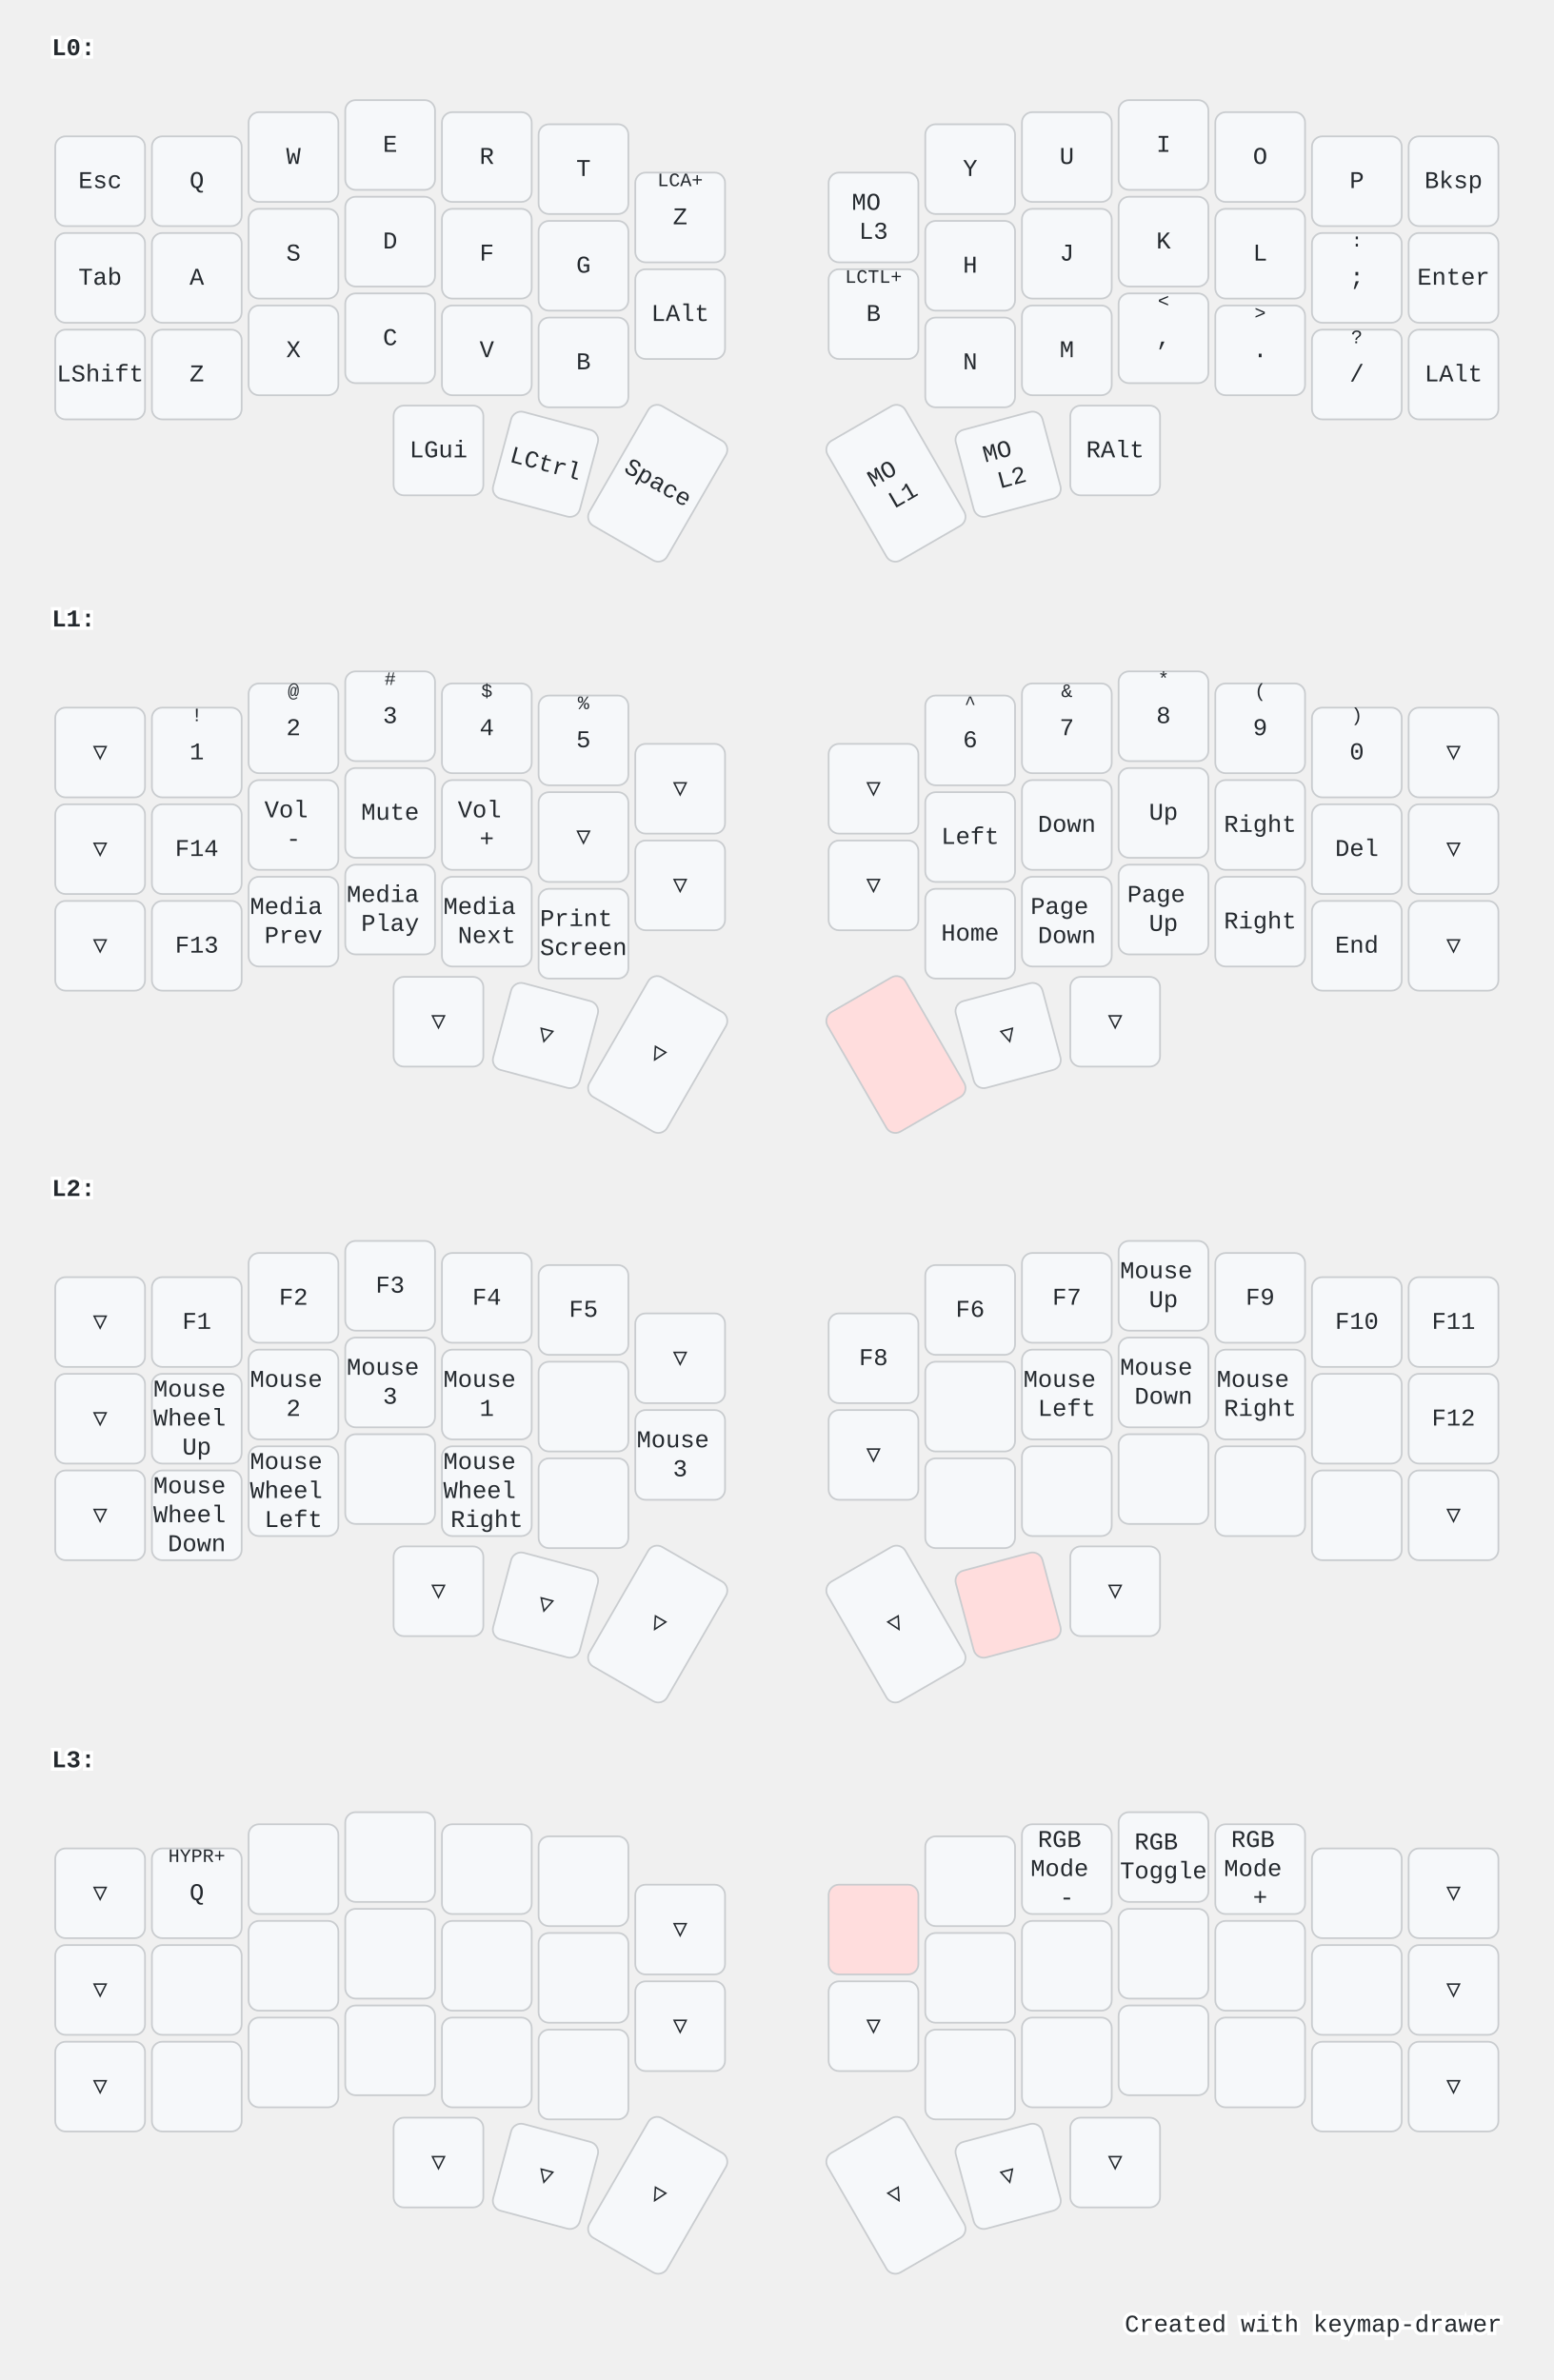
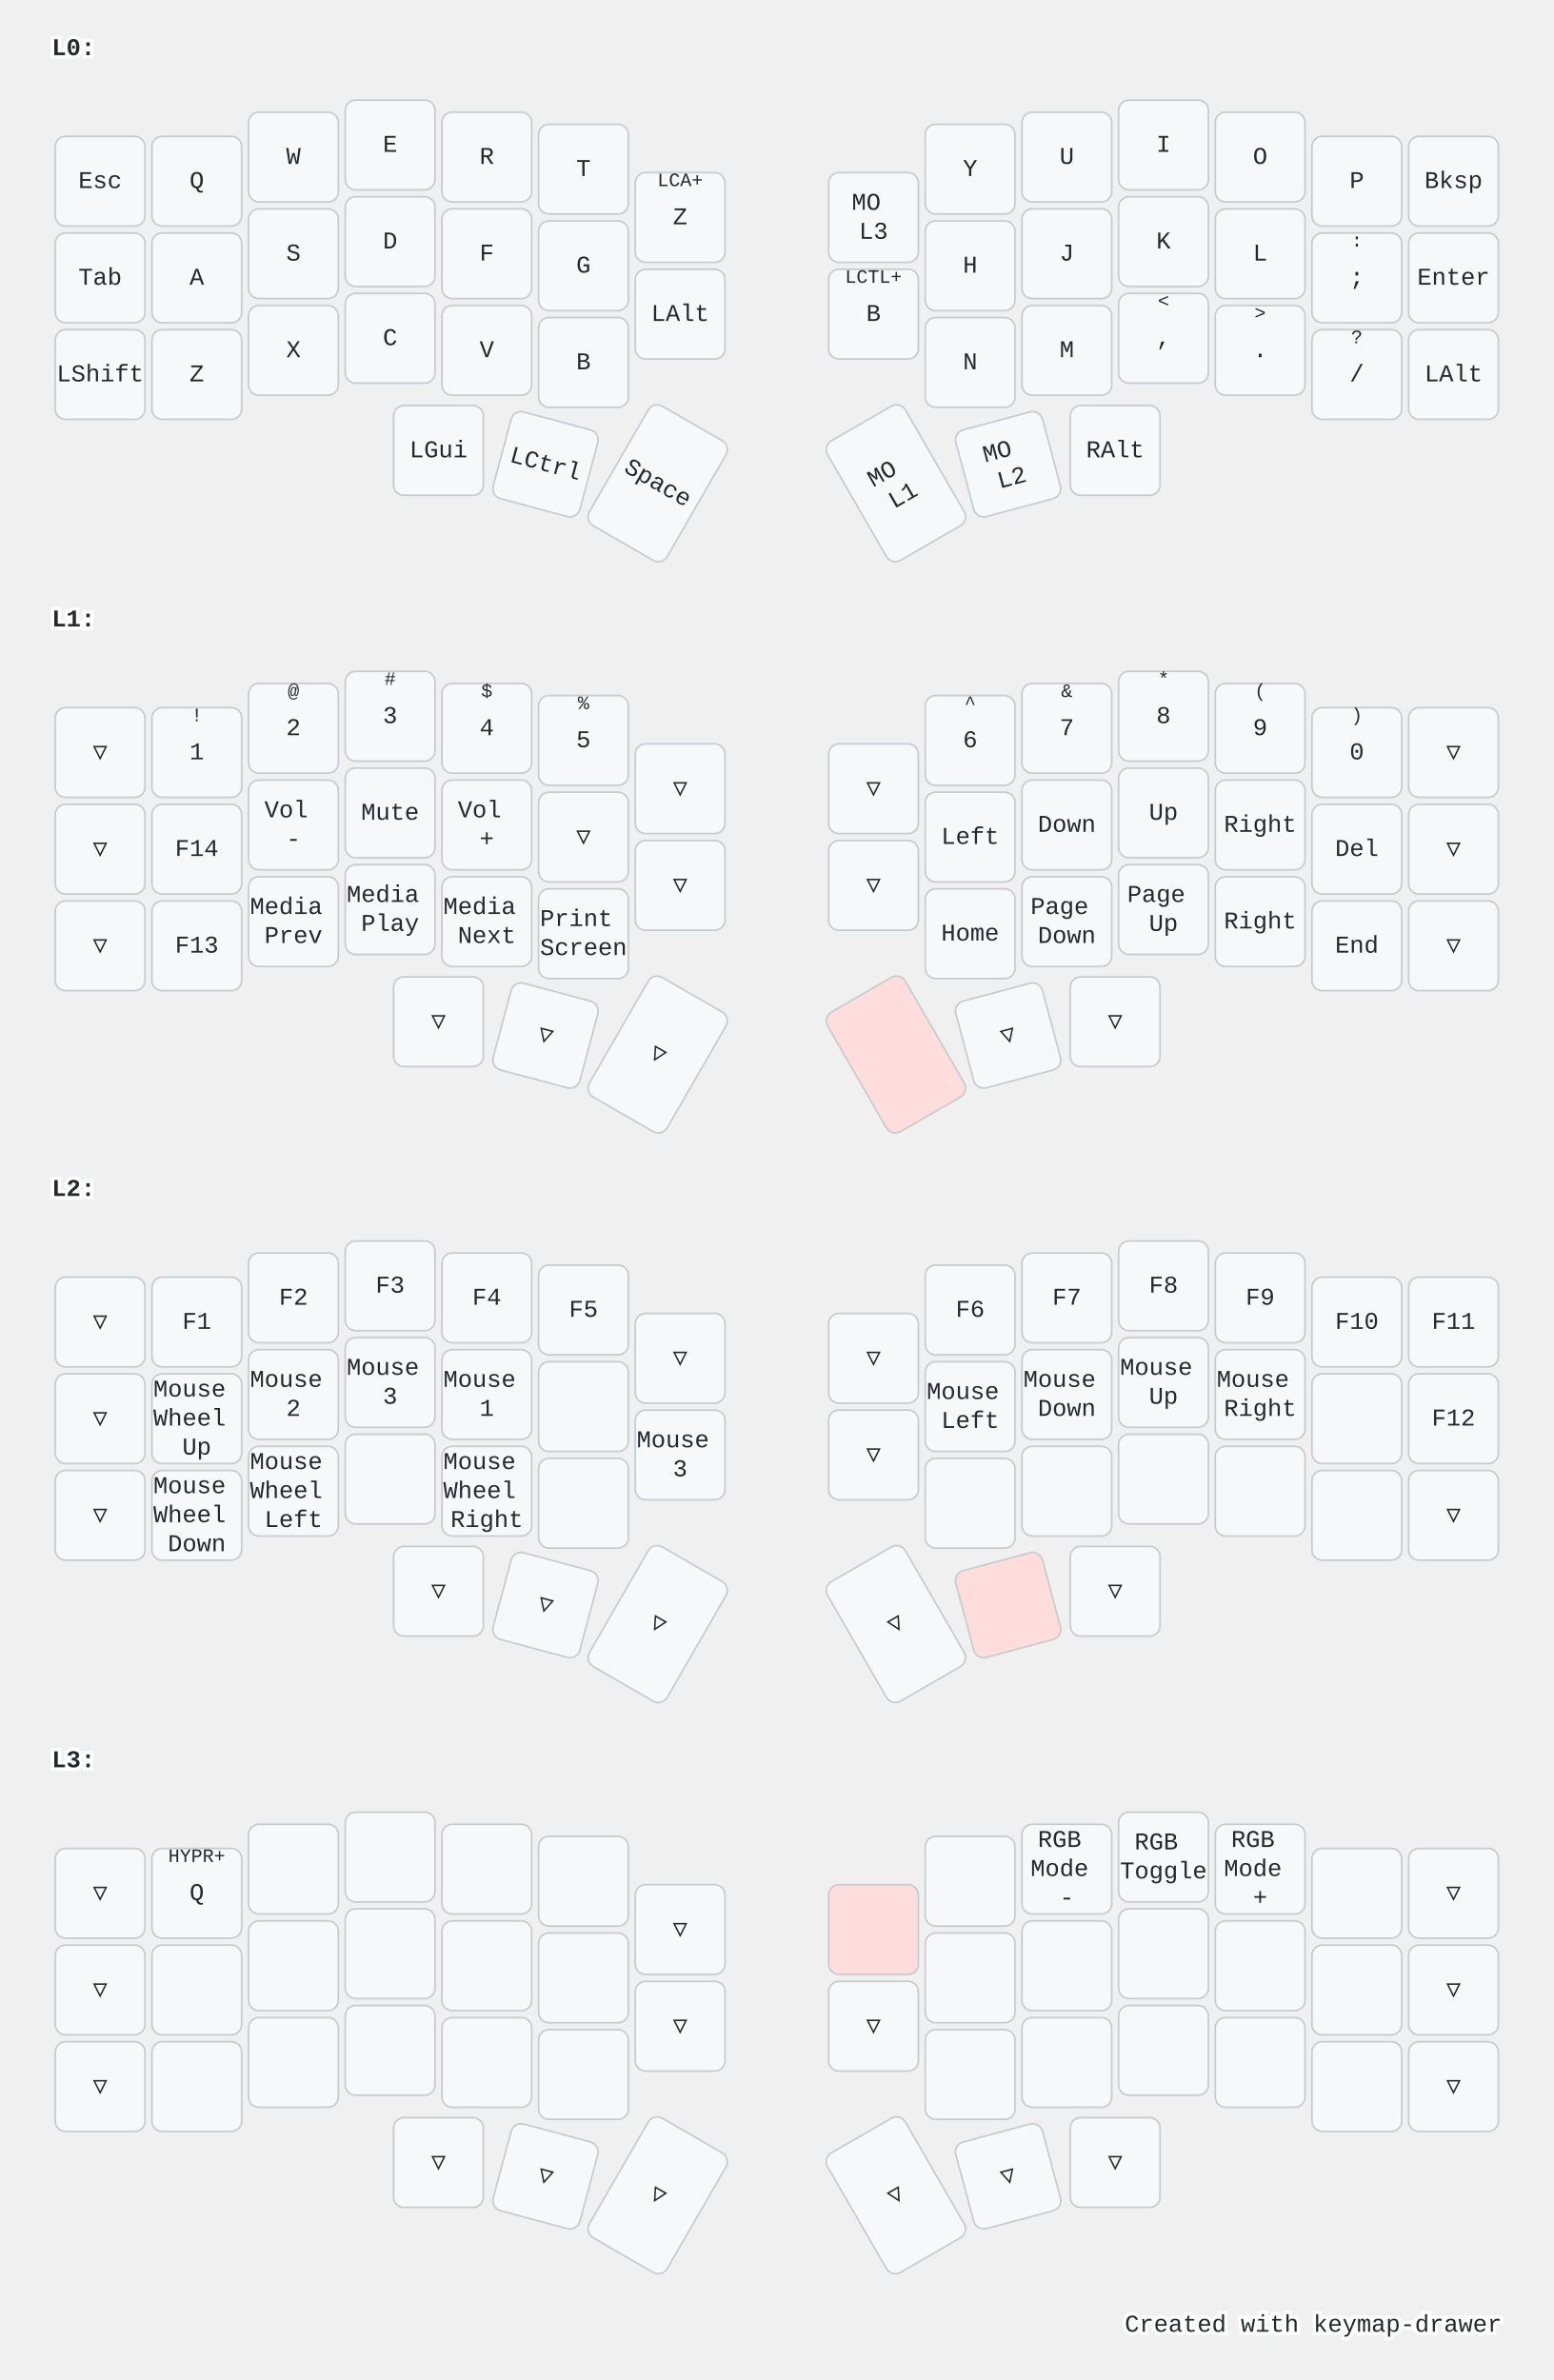
<svg xmlns="http://www.w3.org/2000/svg" width="900" height="1379" viewBox="0 0 900 1379" class="keymap">
  <style>/* inherit to force styles through use tags */
svg path {
    fill: inherit;
}

/* font and background color specifications */
svg.keymap {
    font-family: SFMono-Regular,Consolas,Liberation Mono,Menlo,monospace;
    font-size: 14px;
    font-kerning: normal;
    text-rendering: optimizeLegibility;
    fill: #24292e;
}

/* default key styling */
rect.key {
    fill: #f6f8fa;
}

rect.key, rect.combo {
    stroke: #c9cccf;
    stroke-width: 1;
}

/* default key side styling, only used is draw_key_sides is set */
rect.side {
    filter: brightness(90%);
}

/* color accent for combo boxes */
rect.combo, rect.combo-separate {
    fill: #cdf;
}

/* color accent for held keys */
rect.held, rect.combo.held {
    fill: #fdd;
}

/* color accent for ghost (optional) keys */
rect.ghost, rect.combo.ghost {
    stroke-dasharray: 4, 4;
    stroke-width: 2;
}

text {
    text-anchor: middle;
    dominant-baseline: middle;
}

/* styling for layer labels */
text.label {
    font-weight: bold;
    text-anchor: start;
    stroke: white;
    stroke-width: 4;
    paint-order: stroke;
}

/* styling for optional footer */
text.footer {
    text-anchor: end;
    dominant-baseline: auto;
    stroke: white;
    stroke-width: 4;
    paint-order: stroke;
}

/* styling for combo tap, and key non-tap label text */
text.combo, text.hold, text.shifted, text.left, text.right {
    font-size: 11px;
}

text.hold {
    text-anchor: middle;
    dominant-baseline: auto;
}

text.shifted {
    text-anchor: middle;
    dominant-baseline: hanging;
}

text.left {
    text-anchor: start;
}

text.right {
    text-anchor: end;
}

text.layer-activator {
    text-decoration: underline;
}

/* styling for hold/shifted label text in combo box */
text.combo.hold, text.combo.shifted, text.combo.left, text.combo.right {
    font-size: 8px;
}

/* lighter symbol for transparent keys */
text.trans {
    fill: #7b7e81;
}

/* styling for combo dendrons */
path.combo {
    stroke-width: 1;
    stroke: gray;
    fill: none;
}

/* Start Tabler Icons Cleanup */
/* cannot use height/width with glyphs */
.icon-tabler &gt; path {
    fill: inherit;
    stroke: inherit;
    stroke-width: 2;
}
/* hide tabler's default box */
.icon-tabler &gt; path[stroke="none"][fill="none"] {
    visibility: hidden;
}
/* End Tabler Icons Cleanup */

@media (prefers-color-scheme: dark) {
svg.keymap { fill: #d1d6db; }
rect.key { fill: #3f4750; }
rect.key, rect.combo { stroke: #60666c; }
rect.combo, rect.combo-separate { fill: #1f3d7a; }
rect.held, rect.combo.held { fill: #854747; }
text.label, text.footer { stroke: black; }
text.trans { fill: #7e8184; }
path.combo { stroke: #7f7f7f; }

}</style>
  <g transform="translate(30, 0)" class="layer-L0">
    <text x="0" y="28" class="label" id="L0">L0:</text>
    <g transform="translate(0, 56)">
      <g transform="translate(28, 49)" class="key keypos-0">
        <rect rx="6" ry="6" x="-26" y="-26" width="52" height="52" class="key" />
        <text x="0" y="0" class="key tap">Esc</text>
      </g>
      <g transform="translate(84, 49)" class="key keypos-1">
        <rect rx="6" ry="6" x="-26" y="-26" width="52" height="52" class="key" />
        <text x="0" y="0" class="key tap">Q</text>
      </g>
      <g transform="translate(140, 35)" class="key keypos-2">
        <rect rx="6" ry="6" x="-26" y="-26" width="52" height="52" class="key" />
        <text x="0" y="0" class="key tap">W</text>
      </g>
      <g transform="translate(196, 28)" class="key keypos-3">
        <rect rx="6" ry="6" x="-26" y="-26" width="52" height="52" class="key" />
        <text x="0" y="0" class="key tap">E</text>
      </g>
      <g transform="translate(252, 35)" class="key keypos-4">
        <rect rx="6" ry="6" x="-26" y="-26" width="52" height="52" class="key" />
        <text x="0" y="0" class="key tap">R</text>
      </g>
      <g transform="translate(308, 42)" class="key keypos-5">
        <rect rx="6" ry="6" x="-26" y="-26" width="52" height="52" class="key" />
        <text x="0" y="0" class="key tap">T</text>
      </g>
      <g transform="translate(364, 70)" class="key keypos-6">
        <rect rx="6" ry="6" x="-26" y="-26" width="52" height="52" class="key" />
        <text x="0" y="0" class="key tap">Z</text>
        <text x="0" y="-24" class="key shifted">LCA+</text>
      </g>
      <g transform="translate(476, 70)" class="key keypos-7">
        <rect rx="6" ry="6" x="-26" y="-26" width="52" height="52" class="key" />
        <text x="0" y="0" class="key tap">
          <tspan x="0" dy="-0.6em">MO</tspan>
          <tspan x="0" dy="1.2em">L3</tspan>
        </text>
      </g>
      <g transform="translate(532, 42)" class="key keypos-8">
        <rect rx="6" ry="6" x="-26" y="-26" width="52" height="52" class="key" />
        <text x="0" y="0" class="key tap">Y</text>
      </g>
      <g transform="translate(588, 35)" class="key keypos-9">
        <rect rx="6" ry="6" x="-26" y="-26" width="52" height="52" class="key" />
        <text x="0" y="0" class="key tap">U</text>
      </g>
      <g transform="translate(644, 28)" class="key keypos-10">
        <rect rx="6" ry="6" x="-26" y="-26" width="52" height="52" class="key" />
        <text x="0" y="0" class="key tap">I</text>
      </g>
      <g transform="translate(700, 35)" class="key keypos-11">
        <rect rx="6" ry="6" x="-26" y="-26" width="52" height="52" class="key" />
        <text x="0" y="0" class="key tap">O</text>
      </g>
      <g transform="translate(756, 49)" class="key keypos-12">
        <rect rx="6" ry="6" x="-26" y="-26" width="52" height="52" class="key" />
        <text x="0" y="0" class="key tap">P</text>
      </g>
      <g transform="translate(812, 49)" class="key keypos-13">
        <rect rx="6" ry="6" x="-26" y="-26" width="52" height="52" class="key" />
        <text x="0" y="0" class="key tap">Bksp</text>
      </g>
      <g transform="translate(28, 105)" class="key keypos-14">
        <rect rx="6" ry="6" x="-26" y="-26" width="52" height="52" class="key" />
        <text x="0" y="0" class="key tap">Tab</text>
      </g>
      <g transform="translate(84, 105)" class="key keypos-15">
        <rect rx="6" ry="6" x="-26" y="-26" width="52" height="52" class="key" />
        <text x="0" y="0" class="key tap">A</text>
      </g>
      <g transform="translate(140, 91)" class="key keypos-16">
        <rect rx="6" ry="6" x="-26" y="-26" width="52" height="52" class="key" />
        <text x="0" y="0" class="key tap">S</text>
      </g>
      <g transform="translate(196, 84)" class="key keypos-17">
        <rect rx="6" ry="6" x="-26" y="-26" width="52" height="52" class="key" />
        <text x="0" y="0" class="key tap">D</text>
      </g>
      <g transform="translate(252, 91)" class="key keypos-18">
        <rect rx="6" ry="6" x="-26" y="-26" width="52" height="52" class="key" />
        <text x="0" y="0" class="key tap">F</text>
      </g>
      <g transform="translate(308, 98)" class="key keypos-19">
        <rect rx="6" ry="6" x="-26" y="-26" width="52" height="52" class="key" />
        <text x="0" y="0" class="key tap">G</text>
      </g>
      <g transform="translate(364, 126)" class="key keypos-20">
        <rect rx="6" ry="6" x="-26" y="-26" width="52" height="52" class="key" />
        <text x="0" y="0" class="key tap">LAlt</text>
      </g>
      <g transform="translate(476, 126)" class="key keypos-21">
        <rect rx="6" ry="6" x="-26" y="-26" width="52" height="52" class="key" />
        <text x="0" y="0" class="key tap">B</text>
        <text x="0" y="-24" class="key shifted">LCTL+</text>
      </g>
      <g transform="translate(532, 98)" class="key keypos-22">
        <rect rx="6" ry="6" x="-26" y="-26" width="52" height="52" class="key" />
        <text x="0" y="0" class="key tap">H</text>
      </g>
      <g transform="translate(588, 91)" class="key keypos-23">
        <rect rx="6" ry="6" x="-26" y="-26" width="52" height="52" class="key" />
        <text x="0" y="0" class="key tap">J</text>
      </g>
      <g transform="translate(644, 84)" class="key keypos-24">
        <rect rx="6" ry="6" x="-26" y="-26" width="52" height="52" class="key" />
        <text x="0" y="0" class="key tap">K</text>
      </g>
      <g transform="translate(700, 91)" class="key keypos-25">
        <rect rx="6" ry="6" x="-26" y="-26" width="52" height="52" class="key" />
        <text x="0" y="0" class="key tap">L</text>
      </g>
      <g transform="translate(756, 105)" class="key keypos-26">
        <rect rx="6" ry="6" x="-26" y="-26" width="52" height="52" class="key" />
        <text x="0" y="0" class="key tap">;</text>
        <text x="0" y="-24" class="key shifted">:</text>
      </g>
      <g transform="translate(812, 105)" class="key keypos-27">
        <rect rx="6" ry="6" x="-26" y="-26" width="52" height="52" class="key" />
        <text x="0" y="0" class="key tap">Enter</text>
      </g>
      <g transform="translate(28, 161)" class="key keypos-28">
        <rect rx="6" ry="6" x="-26" y="-26" width="52" height="52" class="key" />
        <text x="0" y="0" class="key tap">LShift</text>
      </g>
      <g transform="translate(84, 161)" class="key keypos-29">
        <rect rx="6" ry="6" x="-26" y="-26" width="52" height="52" class="key" />
        <text x="0" y="0" class="key tap">Z</text>
      </g>
      <g transform="translate(140, 147)" class="key keypos-30">
        <rect rx="6" ry="6" x="-26" y="-26" width="52" height="52" class="key" />
        <text x="0" y="0" class="key tap">X</text>
      </g>
      <g transform="translate(196, 140)" class="key keypos-31">
        <rect rx="6" ry="6" x="-26" y="-26" width="52" height="52" class="key" />
        <text x="0" y="0" class="key tap">C</text>
      </g>
      <g transform="translate(252, 147)" class="key keypos-32">
        <rect rx="6" ry="6" x="-26" y="-26" width="52" height="52" class="key" />
        <text x="0" y="0" class="key tap">V</text>
      </g>
      <g transform="translate(308, 154)" class="key keypos-33">
        <rect rx="6" ry="6" x="-26" y="-26" width="52" height="52" class="key" />
        <text x="0" y="0" class="key tap">B</text>
      </g>
      <g transform="translate(532, 154)" class="key keypos-34">
        <rect rx="6" ry="6" x="-26" y="-26" width="52" height="52" class="key" />
        <text x="0" y="0" class="key tap">N</text>
      </g>
      <g transform="translate(588, 147)" class="key keypos-35">
        <rect rx="6" ry="6" x="-26" y="-26" width="52" height="52" class="key" />
        <text x="0" y="0" class="key tap">M</text>
      </g>
      <g transform="translate(644, 140)" class="key keypos-36">
        <rect rx="6" ry="6" x="-26" y="-26" width="52" height="52" class="key" />
        <text x="0" y="0" class="key tap">,</text>
        <text x="0" y="-24" class="key shifted">&lt;</text>
      </g>
      <g transform="translate(700, 147)" class="key keypos-37">
        <rect rx="6" ry="6" x="-26" y="-26" width="52" height="52" class="key" />
        <text x="0" y="0" class="key tap">.</text>
        <text x="0" y="-24" class="key shifted">&gt;</text>
      </g>
      <g transform="translate(756, 161)" class="key keypos-38">
        <rect rx="6" ry="6" x="-26" y="-26" width="52" height="52" class="key" />
        <text x="0" y="0" class="key tap">/</text>
        <text x="0" y="-24" class="key shifted">?</text>
      </g>
      <g transform="translate(812, 161)" class="key keypos-39">
        <rect rx="6" ry="6" x="-26" y="-26" width="52" height="52" class="key" />
        <text x="0" y="0" class="key tap">LAlt</text>
      </g>
      <g transform="translate(224, 205)" class="key keypos-40">
        <rect rx="6" ry="6" x="-26" y="-26" width="52" height="52" class="key" />
        <text x="0" y="0" class="key tap">LGui</text>
      </g>
      <g transform="translate(286, 213) rotate(15.0)" class="key keypos-41">
        <rect rx="6" ry="6" x="-26" y="-26" width="52" height="52" class="key" />
        <text x="0" y="0" class="key tap">LCtrl</text>
      </g>
      <g transform="translate(351, 224) rotate(30.0)" class="key keypos-42">
        <rect rx="6" ry="6" x="-26" y="-40" width="52" height="80" class="key" />
        <text x="0" y="0" class="key tap">Space</text>
      </g>
      <g transform="translate(489, 224) rotate(-30.0)" class="key keypos-43">
        <rect rx="6" ry="6" x="-26" y="-40" width="52" height="80" class="key" />
        <text x="0" y="0" class="key tap">
          <tspan x="0" dy="-0.6em">MO</tspan>
          <tspan x="0" dy="1.2em">L1</tspan>
        </text>
      </g>
      <g transform="translate(554, 213) rotate(-15.0)" class="key keypos-44">
        <rect rx="6" ry="6" x="-26" y="-26" width="52" height="52" class="key" />
        <text x="0" y="0" class="key tap">
          <tspan x="0" dy="-0.6em">MO</tspan>
          <tspan x="0" dy="1.2em">L2</tspan>
        </text>
      </g>
      <g transform="translate(616, 205)" class="key keypos-45">
        <rect rx="6" ry="6" x="-26" y="-26" width="52" height="52" class="key" />
        <text x="0" y="0" class="key tap">RAlt</text>
      </g>
    </g>
  </g>
  <g transform="translate(30, 331)" class="layer-L1">
    <text x="0" y="28" class="label" id="L1">L1:</text>
    <g transform="translate(0, 56)">
      <g transform="translate(28, 49)" class="key keypos-0">
        <rect rx="6" ry="6" x="-26" y="-26" width="52" height="52" class="key" />
        <text x="0" y="0" class="key tap">▽</text>
      </g>
      <g transform="translate(84, 49)" class="key keypos-1">
        <rect rx="6" ry="6" x="-26" y="-26" width="52" height="52" class="key" />
        <text x="0" y="0" class="key tap">1</text>
        <text x="0" y="-24" class="key shifted">!</text>
      </g>
      <g transform="translate(140, 35)" class="key keypos-2">
        <rect rx="6" ry="6" x="-26" y="-26" width="52" height="52" class="key" />
        <text x="0" y="0" class="key tap">2</text>
        <text x="0" y="-24" class="key shifted">@</text>
      </g>
      <g transform="translate(196, 28)" class="key keypos-3">
        <rect rx="6" ry="6" x="-26" y="-26" width="52" height="52" class="key" />
        <text x="0" y="0" class="key tap">3</text>
        <text x="0" y="-24" class="key shifted">#</text>
      </g>
      <g transform="translate(252, 35)" class="key keypos-4">
        <rect rx="6" ry="6" x="-26" y="-26" width="52" height="52" class="key" />
        <text x="0" y="0" class="key tap">4</text>
        <text x="0" y="-24" class="key shifted">$</text>
      </g>
      <g transform="translate(308, 42)" class="key keypos-5">
        <rect rx="6" ry="6" x="-26" y="-26" width="52" height="52" class="key" />
        <text x="0" y="0" class="key tap">5</text>
        <text x="0" y="-24" class="key shifted">%</text>
      </g>
      <g transform="translate(364, 70)" class="key keypos-6">
        <rect rx="6" ry="6" x="-26" y="-26" width="52" height="52" class="key" />
        <text x="0" y="0" class="key tap">▽</text>
      </g>
      <g transform="translate(476, 70)" class="key keypos-7">
        <rect rx="6" ry="6" x="-26" y="-26" width="52" height="52" class="key" />
        <text x="0" y="0" class="key tap">▽</text>
      </g>
      <g transform="translate(532, 42)" class="key keypos-8">
        <rect rx="6" ry="6" x="-26" y="-26" width="52" height="52" class="key" />
        <text x="0" y="0" class="key tap">6</text>
        <text x="0" y="-24" class="key shifted">^</text>
      </g>
      <g transform="translate(588, 35)" class="key keypos-9">
        <rect rx="6" ry="6" x="-26" y="-26" width="52" height="52" class="key" />
        <text x="0" y="0" class="key tap">7</text>
        <text x="0" y="-24" class="key shifted">&amp;</text>
      </g>
      <g transform="translate(644, 28)" class="key keypos-10">
        <rect rx="6" ry="6" x="-26" y="-26" width="52" height="52" class="key" />
        <text x="0" y="0" class="key tap">8</text>
        <text x="0" y="-24" class="key shifted">*</text>
      </g>
      <g transform="translate(700, 35)" class="key keypos-11">
        <rect rx="6" ry="6" x="-26" y="-26" width="52" height="52" class="key" />
        <text x="0" y="0" class="key tap">9</text>
        <text x="0" y="-24" class="key shifted">(</text>
      </g>
      <g transform="translate(756, 49)" class="key keypos-12">
        <rect rx="6" ry="6" x="-26" y="-26" width="52" height="52" class="key" />
        <text x="0" y="0" class="key tap">0</text>
        <text x="0" y="-24" class="key shifted">)</text>
      </g>
      <g transform="translate(812, 49)" class="key keypos-13">
        <rect rx="6" ry="6" x="-26" y="-26" width="52" height="52" class="key" />
        <text x="0" y="0" class="key tap">▽</text>
      </g>
      <g transform="translate(28, 105)" class="key keypos-14">
        <rect rx="6" ry="6" x="-26" y="-26" width="52" height="52" class="key" />
        <text x="0" y="0" class="key tap">▽</text>
      </g>
      <g transform="translate(84, 105)" class="key keypos-15">
        <rect rx="6" ry="6" x="-26" y="-26" width="52" height="52" class="key" />
        <text x="0" y="0" class="key tap">F14</text>
      </g>
      <g transform="translate(140, 91)" class="key keypos-16">
        <rect rx="6" ry="6" x="-26" y="-26" width="52" height="52" class="key" />
        <text x="0" y="0" class="key tap">
          <tspan x="0" dy="-0.6em">Vol</tspan>
          <tspan x="0" dy="1.2em">-</tspan>
        </text>
      </g>
      <g transform="translate(196, 84)" class="key keypos-17">
        <rect rx="6" ry="6" x="-26" y="-26" width="52" height="52" class="key" />
        <text x="0" y="0" class="key tap">Mute</text>
      </g>
      <g transform="translate(252, 91)" class="key keypos-18">
        <rect rx="6" ry="6" x="-26" y="-26" width="52" height="52" class="key" />
        <text x="0" y="0" class="key tap">
          <tspan x="0" dy="-0.6em">Vol</tspan>
          <tspan x="0" dy="1.2em">+</tspan>
        </text>
      </g>
      <g transform="translate(308, 98)" class="key keypos-19">
        <rect rx="6" ry="6" x="-26" y="-26" width="52" height="52" class="key" />
        <text x="0" y="0" class="key tap">▽</text>
      </g>
      <g transform="translate(364, 126)" class="key keypos-20">
        <rect rx="6" ry="6" x="-26" y="-26" width="52" height="52" class="key" />
        <text x="0" y="0" class="key tap">▽</text>
      </g>
      <g transform="translate(476, 126)" class="key keypos-21">
        <rect rx="6" ry="6" x="-26" y="-26" width="52" height="52" class="key" />
        <text x="0" y="0" class="key tap">▽</text>
      </g>
      <g transform="translate(532, 98)" class="key keypos-22">
        <rect rx="6" ry="6" x="-26" y="-26" width="52" height="52" class="key" />
        <text x="0" y="0" class="key tap">Left</text>
      </g>
      <g transform="translate(588, 91)" class="key keypos-23">
        <rect rx="6" ry="6" x="-26" y="-26" width="52" height="52" class="key" />
        <text x="0" y="0" class="key tap">Down</text>
      </g>
      <g transform="translate(644, 84)" class="key keypos-24">
        <rect rx="6" ry="6" x="-26" y="-26" width="52" height="52" class="key" />
        <text x="0" y="0" class="key tap">Up</text>
      </g>
      <g transform="translate(700, 91)" class="key keypos-25">
        <rect rx="6" ry="6" x="-26" y="-26" width="52" height="52" class="key" />
        <text x="0" y="0" class="key tap">Right</text>
      </g>
      <g transform="translate(756, 105)" class="key keypos-26">
        <rect rx="6" ry="6" x="-26" y="-26" width="52" height="52" class="key" />
        <text x="0" y="0" class="key tap">Del</text>
      </g>
      <g transform="translate(812, 105)" class="key keypos-27">
        <rect rx="6" ry="6" x="-26" y="-26" width="52" height="52" class="key" />
        <text x="0" y="0" class="key tap">▽</text>
      </g>
      <g transform="translate(28, 161)" class="key keypos-28">
        <rect rx="6" ry="6" x="-26" y="-26" width="52" height="52" class="key" />
        <text x="0" y="0" class="key tap">▽</text>
      </g>
      <g transform="translate(84, 161)" class="key keypos-29">
        <rect rx="6" ry="6" x="-26" y="-26" width="52" height="52" class="key" />
        <text x="0" y="0" class="key tap">F13</text>
      </g>
      <g transform="translate(140, 147)" class="key keypos-30">
        <rect rx="6" ry="6" x="-26" y="-26" width="52" height="52" class="key" />
        <text x="0" y="0" class="key tap">
          <tspan x="0" dy="-0.6em">Media</tspan>
          <tspan x="0" dy="1.2em">Prev</tspan>
        </text>
      </g>
      <g transform="translate(196, 140)" class="key keypos-31">
        <rect rx="6" ry="6" x="-26" y="-26" width="52" height="52" class="key" />
        <text x="0" y="0" class="key tap">
          <tspan x="0" dy="-0.6em">Media</tspan>
          <tspan x="0" dy="1.2em">Play</tspan>
        </text>
      </g>
      <g transform="translate(252, 147)" class="key keypos-32">
        <rect rx="6" ry="6" x="-26" y="-26" width="52" height="52" class="key" />
        <text x="0" y="0" class="key tap">
          <tspan x="0" dy="-0.6em">Media</tspan>
          <tspan x="0" dy="1.2em">Next</tspan>
        </text>
      </g>
      <g transform="translate(308, 154)" class="key keypos-33">
        <rect rx="6" ry="6" x="-26" y="-26" width="52" height="52" class="key" />
        <text x="0" y="0" class="key tap">
          <tspan x="0" dy="-0.6em">Print</tspan>
          <tspan x="0" dy="1.2em">Screen</tspan>
        </text>
      </g>
      <g transform="translate(532, 154)" class="key keypos-34">
        <rect rx="6" ry="6" x="-26" y="-26" width="52" height="52" class="key" />
        <text x="0" y="0" class="key tap">Home</text>
      </g>
      <g transform="translate(588, 147)" class="key keypos-35">
        <rect rx="6" ry="6" x="-26" y="-26" width="52" height="52" class="key" />
        <text x="0" y="0" class="key tap">
          <tspan x="0" dy="-0.6em">Page</tspan>
          <tspan x="0" dy="1.2em">Down</tspan>
        </text>
      </g>
      <g transform="translate(644, 140)" class="key keypos-36">
        <rect rx="6" ry="6" x="-26" y="-26" width="52" height="52" class="key" />
        <text x="0" y="0" class="key tap">
          <tspan x="0" dy="-0.6em">Page</tspan>
          <tspan x="0" dy="1.2em">Up</tspan>
        </text>
      </g>
      <g transform="translate(700, 147)" class="key keypos-37">
        <rect rx="6" ry="6" x="-26" y="-26" width="52" height="52" class="key" />
        <text x="0" y="0" class="key tap">Right</text>
      </g>
      <g transform="translate(756, 161)" class="key keypos-38">
        <rect rx="6" ry="6" x="-26" y="-26" width="52" height="52" class="key" />
        <text x="0" y="0" class="key tap">End</text>
      </g>
      <g transform="translate(812, 161)" class="key keypos-39">
        <rect rx="6" ry="6" x="-26" y="-26" width="52" height="52" class="key" />
        <text x="0" y="0" class="key tap">▽</text>
      </g>
      <g transform="translate(224, 205)" class="key keypos-40">
        <rect rx="6" ry="6" x="-26" y="-26" width="52" height="52" class="key" />
        <text x="0" y="0" class="key tap">▽</text>
      </g>
      <g transform="translate(286, 213) rotate(15.0)" class="key keypos-41">
        <rect rx="6" ry="6" x="-26" y="-26" width="52" height="52" class="key" />
        <text x="0" y="0" class="key tap">▽</text>
      </g>
      <g transform="translate(351, 224) rotate(30.0)" class="key keypos-42">
        <rect rx="6" ry="6" x="-26" y="-40" width="52" height="80" class="key" />
        <text x="0" y="0" class="key tap">▽</text>
      </g>
      <g transform="translate(489, 224) rotate(-30.0)" class="key held keypos-43">
        <rect rx="6" ry="6" x="-26" y="-40" width="52" height="80" class="key held" />
      </g>
      <g transform="translate(554, 213) rotate(-15.0)" class="key keypos-44">
        <rect rx="6" ry="6" x="-26" y="-26" width="52" height="52" class="key" />
        <text x="0" y="0" class="key tap">▽</text>
      </g>
      <g transform="translate(616, 205)" class="key keypos-45">
        <rect rx="6" ry="6" x="-26" y="-26" width="52" height="52" class="key" />
        <text x="0" y="0" class="key tap">▽</text>
      </g>
    </g>
  </g>
  <g transform="translate(30, 661)" class="layer-L2">
    <text x="0" y="28" class="label" id="L2">L2:</text>
    <g transform="translate(0, 56)">
      <g transform="translate(28, 49)" class="key keypos-0">
        <rect rx="6" ry="6" x="-26" y="-26" width="52" height="52" class="key" />
        <text x="0" y="0" class="key tap">▽</text>
      </g>
      <g transform="translate(84, 49)" class="key keypos-1">
        <rect rx="6" ry="6" x="-26" y="-26" width="52" height="52" class="key" />
        <text x="0" y="0" class="key tap">F1</text>
      </g>
      <g transform="translate(140, 35)" class="key keypos-2">
        <rect rx="6" ry="6" x="-26" y="-26" width="52" height="52" class="key" />
        <text x="0" y="0" class="key tap">F2</text>
      </g>
      <g transform="translate(196, 28)" class="key keypos-3">
        <rect rx="6" ry="6" x="-26" y="-26" width="52" height="52" class="key" />
        <text x="0" y="0" class="key tap">F3</text>
      </g>
      <g transform="translate(252, 35)" class="key keypos-4">
        <rect rx="6" ry="6" x="-26" y="-26" width="52" height="52" class="key" />
        <text x="0" y="0" class="key tap">F4</text>
      </g>
      <g transform="translate(308, 42)" class="key keypos-5">
        <rect rx="6" ry="6" x="-26" y="-26" width="52" height="52" class="key" />
        <text x="0" y="0" class="key tap">F5</text>
      </g>
      <g transform="translate(364, 70)" class="key keypos-6">
        <rect rx="6" ry="6" x="-26" y="-26" width="52" height="52" class="key" />
        <text x="0" y="0" class="key tap">▽</text>
      </g>
      <g transform="translate(476, 70)" class="key keypos-7">
        <rect rx="6" ry="6" x="-26" y="-26" width="52" height="52" class="key" />
+         <text x="0" y="0" class="key tap">▽</text>
+       </g>
+       <g transform="translate(532, 42)" class="key keypos-8">
+         <rect rx="6" ry="6" x="-26" y="-26" width="52" height="52" class="key" />
+         <text x="0" y="0" class="key tap">F6</text>
+       </g>
+       <g transform="translate(588, 35)" class="key keypos-9">
+         <rect rx="6" ry="6" x="-26" y="-26" width="52" height="52" class="key" />
+         <text x="0" y="0" class="key tap">F7</text>
+       </g>
+       <g transform="translate(644, 28)" class="key keypos-10">
+         <rect rx="6" ry="6" x="-26" y="-26" width="52" height="52" class="key" />
        <text x="0" y="0" class="key tap">F8</text>
-       </g>
-       <g transform="translate(532, 42)" class="key keypos-8">
-         <rect rx="6" ry="6" x="-26" y="-26" width="52" height="52" class="key" />
-         <text x="0" y="0" class="key tap">F6</text>
-       </g>
-       <g transform="translate(588, 35)" class="key keypos-9">
-         <rect rx="6" ry="6" x="-26" y="-26" width="52" height="52" class="key" />
-         <text x="0" y="0" class="key tap">F7</text>
-       </g>
-       <g transform="translate(644, 28)" class="key keypos-10">
-         <rect rx="6" ry="6" x="-26" y="-26" width="52" height="52" class="key" />
-         <text x="0" y="0" class="key tap">
-           <tspan x="0" dy="-0.6em">Mouse</tspan>
-           <tspan x="0" dy="1.2em">Up</tspan>
-         </text>
      </g>
      <g transform="translate(700, 35)" class="key keypos-11">
        <rect rx="6" ry="6" x="-26" y="-26" width="52" height="52" class="key" />
        <text x="0" y="0" class="key tap">F9</text>
      </g>
      <g transform="translate(756, 49)" class="key keypos-12">
        <rect rx="6" ry="6" x="-26" y="-26" width="52" height="52" class="key" />
        <text x="0" y="0" class="key tap">F10</text>
      </g>
      <g transform="translate(812, 49)" class="key keypos-13">
        <rect rx="6" ry="6" x="-26" y="-26" width="52" height="52" class="key" />
        <text x="0" y="0" class="key tap">F11</text>
      </g>
      <g transform="translate(28, 105)" class="key keypos-14">
        <rect rx="6" ry="6" x="-26" y="-26" width="52" height="52" class="key" />
        <text x="0" y="0" class="key tap">▽</text>
      </g>
      <g transform="translate(84, 105)" class="key keypos-15">
        <rect rx="6" ry="6" x="-26" y="-26" width="52" height="52" class="key" />
        <text x="0" y="0" class="key tap">
          <tspan x="0" dy="-1.2em">Mouse</tspan>
          <tspan x="0" dy="1.2em">Wheel</tspan>
          <tspan x="0" dy="1.2em">Up</tspan>
        </text>
      </g>
      <g transform="translate(140, 91)" class="key keypos-16">
        <rect rx="6" ry="6" x="-26" y="-26" width="52" height="52" class="key" />
        <text x="0" y="0" class="key tap">
          <tspan x="0" dy="-0.6em">Mouse</tspan>
          <tspan x="0" dy="1.2em">2</tspan>
        </text>
      </g>
      <g transform="translate(196, 84)" class="key keypos-17">
        <rect rx="6" ry="6" x="-26" y="-26" width="52" height="52" class="key" />
        <text x="0" y="0" class="key tap">
          <tspan x="0" dy="-0.6em">Mouse</tspan>
          <tspan x="0" dy="1.2em">3</tspan>
        </text>
      </g>
      <g transform="translate(252, 91)" class="key keypos-18">
        <rect rx="6" ry="6" x="-26" y="-26" width="52" height="52" class="key" />
        <text x="0" y="0" class="key tap">
          <tspan x="0" dy="-0.6em">Mouse</tspan>
          <tspan x="0" dy="1.2em">1</tspan>
        </text>
      </g>
      <g transform="translate(308, 98)" class="key keypos-19">
        <rect rx="6" ry="6" x="-26" y="-26" width="52" height="52" class="key" />
      </g>
      <g transform="translate(364, 126)" class="key keypos-20">
        <rect rx="6" ry="6" x="-26" y="-26" width="52" height="52" class="key" />
        <text x="0" y="0" class="key tap">
          <tspan x="0" dy="-0.6em">Mouse</tspan>
          <tspan x="0" dy="1.2em">3</tspan>
        </text>
      </g>
      <g transform="translate(476, 126)" class="key keypos-21">
        <rect rx="6" ry="6" x="-26" y="-26" width="52" height="52" class="key" />
        <text x="0" y="0" class="key tap">▽</text>
      </g>
      <g transform="translate(532, 98)" class="key keypos-22">
        <rect rx="6" ry="6" x="-26" y="-26" width="52" height="52" class="key" />
-       </g>
-       <g transform="translate(588, 91)" class="key keypos-23">
-         <rect rx="6" ry="6" x="-26" y="-26" width="52" height="52" class="key" />
        <text x="0" y="0" class="key tap">
          <tspan x="0" dy="-0.6em">Mouse</tspan>
          <tspan x="0" dy="1.2em">Left</tspan>
        </text>
      </g>
-       <g transform="translate(644, 84)" class="key keypos-24">
+       <g transform="translate(588, 91)" class="key keypos-23">
        <rect rx="6" ry="6" x="-26" y="-26" width="52" height="52" class="key" />
        <text x="0" y="0" class="key tap">
          <tspan x="0" dy="-0.6em">Mouse</tspan>
          <tspan x="0" dy="1.2em">Down</tspan>
+         </text>
+       </g>
+       <g transform="translate(644, 84)" class="key keypos-24">
+         <rect rx="6" ry="6" x="-26" y="-26" width="52" height="52" class="key" />
+         <text x="0" y="0" class="key tap">
+           <tspan x="0" dy="-0.6em">Mouse</tspan>
+           <tspan x="0" dy="1.2em">Up</tspan>
        </text>
      </g>
      <g transform="translate(700, 91)" class="key keypos-25">
        <rect rx="6" ry="6" x="-26" y="-26" width="52" height="52" class="key" />
        <text x="0" y="0" class="key tap">
          <tspan x="0" dy="-0.6em">Mouse</tspan>
          <tspan x="0" dy="1.2em">Right</tspan>
        </text>
      </g>
      <g transform="translate(756, 105)" class="key keypos-26">
        <rect rx="6" ry="6" x="-26" y="-26" width="52" height="52" class="key" />
      </g>
      <g transform="translate(812, 105)" class="key keypos-27">
        <rect rx="6" ry="6" x="-26" y="-26" width="52" height="52" class="key" />
        <text x="0" y="0" class="key tap">F12</text>
      </g>
      <g transform="translate(28, 161)" class="key keypos-28">
        <rect rx="6" ry="6" x="-26" y="-26" width="52" height="52" class="key" />
        <text x="0" y="0" class="key tap">▽</text>
      </g>
      <g transform="translate(84, 161)" class="key keypos-29">
        <rect rx="6" ry="6" x="-26" y="-26" width="52" height="52" class="key" />
        <text x="0" y="0" class="key tap">
          <tspan x="0" dy="-1.2em">Mouse</tspan>
          <tspan x="0" dy="1.2em">Wheel</tspan>
          <tspan x="0" dy="1.2em">Down</tspan>
        </text>
      </g>
      <g transform="translate(140, 147)" class="key keypos-30">
        <rect rx="6" ry="6" x="-26" y="-26" width="52" height="52" class="key" />
        <text x="0" y="0" class="key tap">
          <tspan x="0" dy="-1.2em">Mouse</tspan>
          <tspan x="0" dy="1.2em">Wheel</tspan>
          <tspan x="0" dy="1.2em">Left</tspan>
        </text>
      </g>
      <g transform="translate(196, 140)" class="key keypos-31">
        <rect rx="6" ry="6" x="-26" y="-26" width="52" height="52" class="key" />
      </g>
      <g transform="translate(252, 147)" class="key keypos-32">
        <rect rx="6" ry="6" x="-26" y="-26" width="52" height="52" class="key" />
        <text x="0" y="0" class="key tap">
          <tspan x="0" dy="-1.2em">Mouse</tspan>
          <tspan x="0" dy="1.2em">Wheel</tspan>
          <tspan x="0" dy="1.2em">Right</tspan>
        </text>
      </g>
      <g transform="translate(308, 154)" class="key keypos-33">
        <rect rx="6" ry="6" x="-26" y="-26" width="52" height="52" class="key" />
      </g>
      <g transform="translate(532, 154)" class="key keypos-34">
        <rect rx="6" ry="6" x="-26" y="-26" width="52" height="52" class="key" />
      </g>
      <g transform="translate(588, 147)" class="key keypos-35">
        <rect rx="6" ry="6" x="-26" y="-26" width="52" height="52" class="key" />
      </g>
      <g transform="translate(644, 140)" class="key keypos-36">
        <rect rx="6" ry="6" x="-26" y="-26" width="52" height="52" class="key" />
      </g>
      <g transform="translate(700, 147)" class="key keypos-37">
        <rect rx="6" ry="6" x="-26" y="-26" width="52" height="52" class="key" />
      </g>
      <g transform="translate(756, 161)" class="key keypos-38">
        <rect rx="6" ry="6" x="-26" y="-26" width="52" height="52" class="key" />
      </g>
      <g transform="translate(812, 161)" class="key keypos-39">
        <rect rx="6" ry="6" x="-26" y="-26" width="52" height="52" class="key" />
        <text x="0" y="0" class="key tap">▽</text>
      </g>
      <g transform="translate(224, 205)" class="key keypos-40">
        <rect rx="6" ry="6" x="-26" y="-26" width="52" height="52" class="key" />
        <text x="0" y="0" class="key tap">▽</text>
      </g>
      <g transform="translate(286, 213) rotate(15.0)" class="key keypos-41">
        <rect rx="6" ry="6" x="-26" y="-26" width="52" height="52" class="key" />
        <text x="0" y="0" class="key tap">▽</text>
      </g>
      <g transform="translate(351, 224) rotate(30.0)" class="key keypos-42">
        <rect rx="6" ry="6" x="-26" y="-40" width="52" height="80" class="key" />
        <text x="0" y="0" class="key tap">▽</text>
      </g>
      <g transform="translate(489, 224) rotate(-30.0)" class="key keypos-43">
        <rect rx="6" ry="6" x="-26" y="-40" width="52" height="80" class="key" />
        <text x="0" y="0" class="key tap">▽</text>
      </g>
      <g transform="translate(554, 213) rotate(-15.0)" class="key held keypos-44">
        <rect rx="6" ry="6" x="-26" y="-26" width="52" height="52" class="key held" />
      </g>
      <g transform="translate(616, 205)" class="key keypos-45">
        <rect rx="6" ry="6" x="-26" y="-26" width="52" height="52" class="key" />
        <text x="0" y="0" class="key tap">▽</text>
      </g>
    </g>
  </g>
  <g transform="translate(30, 992)" class="layer-L3">
    <text x="0" y="28" class="label" id="L3">L3:</text>
    <g transform="translate(0, 56)">
      <g transform="translate(28, 49)" class="key keypos-0">
        <rect rx="6" ry="6" x="-26" y="-26" width="52" height="52" class="key" />
        <text x="0" y="0" class="key tap">▽</text>
      </g>
      <g transform="translate(84, 49)" class="key keypos-1">
        <rect rx="6" ry="6" x="-26" y="-26" width="52" height="52" class="key" />
        <text x="0" y="0" class="key tap">Q</text>
        <text x="0" y="-24" class="key shifted">HYPR+</text>
      </g>
      <g transform="translate(140, 35)" class="key keypos-2">
        <rect rx="6" ry="6" x="-26" y="-26" width="52" height="52" class="key" />
      </g>
      <g transform="translate(196, 28)" class="key keypos-3">
        <rect rx="6" ry="6" x="-26" y="-26" width="52" height="52" class="key" />
      </g>
      <g transform="translate(252, 35)" class="key keypos-4">
        <rect rx="6" ry="6" x="-26" y="-26" width="52" height="52" class="key" />
      </g>
      <g transform="translate(308, 42)" class="key keypos-5">
        <rect rx="6" ry="6" x="-26" y="-26" width="52" height="52" class="key" />
      </g>
      <g transform="translate(364, 70)" class="key keypos-6">
        <rect rx="6" ry="6" x="-26" y="-26" width="52" height="52" class="key" />
        <text x="0" y="0" class="key tap">▽</text>
      </g>
      <g transform="translate(476, 70)" class="key held keypos-7">
        <rect rx="6" ry="6" x="-26" y="-26" width="52" height="52" class="key held" />
      </g>
      <g transform="translate(532, 42)" class="key keypos-8">
        <rect rx="6" ry="6" x="-26" y="-26" width="52" height="52" class="key" />
      </g>
      <g transform="translate(588, 35)" class="key keypos-9">
        <rect rx="6" ry="6" x="-26" y="-26" width="52" height="52" class="key" />
        <text x="0" y="0" class="key tap">
          <tspan x="0" dy="-1.2em">RGB</tspan>
          <tspan x="0" dy="1.2em">Mode</tspan>
          <tspan x="0" dy="1.2em">-</tspan>
        </text>
      </g>
      <g transform="translate(644, 28)" class="key keypos-10">
        <rect rx="6" ry="6" x="-26" y="-26" width="52" height="52" class="key" />
        <text x="0" y="0" class="key tap">
          <tspan x="0" dy="-0.6em">RGB</tspan>
          <tspan x="0" dy="1.2em">Toggle</tspan>
        </text>
      </g>
      <g transform="translate(700, 35)" class="key keypos-11">
        <rect rx="6" ry="6" x="-26" y="-26" width="52" height="52" class="key" />
        <text x="0" y="0" class="key tap">
          <tspan x="0" dy="-1.2em">RGB</tspan>
          <tspan x="0" dy="1.2em">Mode</tspan>
          <tspan x="0" dy="1.2em">+</tspan>
        </text>
      </g>
      <g transform="translate(756, 49)" class="key keypos-12">
        <rect rx="6" ry="6" x="-26" y="-26" width="52" height="52" class="key" />
      </g>
      <g transform="translate(812, 49)" class="key keypos-13">
        <rect rx="6" ry="6" x="-26" y="-26" width="52" height="52" class="key" />
        <text x="0" y="0" class="key tap">▽</text>
      </g>
      <g transform="translate(28, 105)" class="key keypos-14">
        <rect rx="6" ry="6" x="-26" y="-26" width="52" height="52" class="key" />
        <text x="0" y="0" class="key tap">▽</text>
      </g>
      <g transform="translate(84, 105)" class="key keypos-15">
        <rect rx="6" ry="6" x="-26" y="-26" width="52" height="52" class="key" />
      </g>
      <g transform="translate(140, 91)" class="key keypos-16">
        <rect rx="6" ry="6" x="-26" y="-26" width="52" height="52" class="key" />
      </g>
      <g transform="translate(196, 84)" class="key keypos-17">
        <rect rx="6" ry="6" x="-26" y="-26" width="52" height="52" class="key" />
      </g>
      <g transform="translate(252, 91)" class="key keypos-18">
        <rect rx="6" ry="6" x="-26" y="-26" width="52" height="52" class="key" />
      </g>
      <g transform="translate(308, 98)" class="key keypos-19">
        <rect rx="6" ry="6" x="-26" y="-26" width="52" height="52" class="key" />
      </g>
      <g transform="translate(364, 126)" class="key keypos-20">
        <rect rx="6" ry="6" x="-26" y="-26" width="52" height="52" class="key" />
        <text x="0" y="0" class="key tap">▽</text>
      </g>
      <g transform="translate(476, 126)" class="key keypos-21">
        <rect rx="6" ry="6" x="-26" y="-26" width="52" height="52" class="key" />
        <text x="0" y="0" class="key tap">▽</text>
      </g>
      <g transform="translate(532, 98)" class="key keypos-22">
        <rect rx="6" ry="6" x="-26" y="-26" width="52" height="52" class="key" />
      </g>
      <g transform="translate(588, 91)" class="key keypos-23">
        <rect rx="6" ry="6" x="-26" y="-26" width="52" height="52" class="key" />
      </g>
      <g transform="translate(644, 84)" class="key keypos-24">
        <rect rx="6" ry="6" x="-26" y="-26" width="52" height="52" class="key" />
      </g>
      <g transform="translate(700, 91)" class="key keypos-25">
        <rect rx="6" ry="6" x="-26" y="-26" width="52" height="52" class="key" />
      </g>
      <g transform="translate(756, 105)" class="key keypos-26">
        <rect rx="6" ry="6" x="-26" y="-26" width="52" height="52" class="key" />
      </g>
      <g transform="translate(812, 105)" class="key keypos-27">
        <rect rx="6" ry="6" x="-26" y="-26" width="52" height="52" class="key" />
        <text x="0" y="0" class="key tap">▽</text>
      </g>
      <g transform="translate(28, 161)" class="key keypos-28">
        <rect rx="6" ry="6" x="-26" y="-26" width="52" height="52" class="key" />
        <text x="0" y="0" class="key tap">▽</text>
      </g>
      <g transform="translate(84, 161)" class="key keypos-29">
        <rect rx="6" ry="6" x="-26" y="-26" width="52" height="52" class="key" />
      </g>
      <g transform="translate(140, 147)" class="key keypos-30">
        <rect rx="6" ry="6" x="-26" y="-26" width="52" height="52" class="key" />
      </g>
      <g transform="translate(196, 140)" class="key keypos-31">
        <rect rx="6" ry="6" x="-26" y="-26" width="52" height="52" class="key" />
      </g>
      <g transform="translate(252, 147)" class="key keypos-32">
        <rect rx="6" ry="6" x="-26" y="-26" width="52" height="52" class="key" />
      </g>
      <g transform="translate(308, 154)" class="key keypos-33">
        <rect rx="6" ry="6" x="-26" y="-26" width="52" height="52" class="key" />
      </g>
      <g transform="translate(532, 154)" class="key keypos-34">
        <rect rx="6" ry="6" x="-26" y="-26" width="52" height="52" class="key" />
      </g>
      <g transform="translate(588, 147)" class="key keypos-35">
        <rect rx="6" ry="6" x="-26" y="-26" width="52" height="52" class="key" />
      </g>
      <g transform="translate(644, 140)" class="key keypos-36">
        <rect rx="6" ry="6" x="-26" y="-26" width="52" height="52" class="key" />
      </g>
      <g transform="translate(700, 147)" class="key keypos-37">
        <rect rx="6" ry="6" x="-26" y="-26" width="52" height="52" class="key" />
      </g>
      <g transform="translate(756, 161)" class="key keypos-38">
        <rect rx="6" ry="6" x="-26" y="-26" width="52" height="52" class="key" />
      </g>
      <g transform="translate(812, 161)" class="key keypos-39">
        <rect rx="6" ry="6" x="-26" y="-26" width="52" height="52" class="key" />
        <text x="0" y="0" class="key tap">▽</text>
      </g>
      <g transform="translate(224, 205)" class="key keypos-40">
        <rect rx="6" ry="6" x="-26" y="-26" width="52" height="52" class="key" />
        <text x="0" y="0" class="key tap">▽</text>
      </g>
      <g transform="translate(286, 213) rotate(15.0)" class="key keypos-41">
        <rect rx="6" ry="6" x="-26" y="-26" width="52" height="52" class="key" />
        <text x="0" y="0" class="key tap">▽</text>
      </g>
      <g transform="translate(351, 224) rotate(30.0)" class="key keypos-42">
        <rect rx="6" ry="6" x="-26" y="-40" width="52" height="80" class="key" />
        <text x="0" y="0" class="key tap">▽</text>
      </g>
      <g transform="translate(489, 224) rotate(-30.0)" class="key keypos-43">
        <rect rx="6" ry="6" x="-26" y="-40" width="52" height="80" class="key" />
        <text x="0" y="0" class="key tap">▽</text>
      </g>
      <g transform="translate(554, 213) rotate(-15.0)" class="key keypos-44">
        <rect rx="6" ry="6" x="-26" y="-26" width="52" height="52" class="key" />
        <text x="0" y="0" class="key tap">▽</text>
      </g>
      <g transform="translate(616, 205)" class="key keypos-45">
        <rect rx="6" ry="6" x="-26" y="-26" width="52" height="52" class="key" />
        <text x="0" y="0" class="key tap">▽</text>
      </g>
    </g>
  </g>
  <text x="870.0" y="1351.0" class="footer">Created with <a href="https://github.com/caksoylar/keymap-drawer">keymap-drawer</a>
  </text>
</svg>
